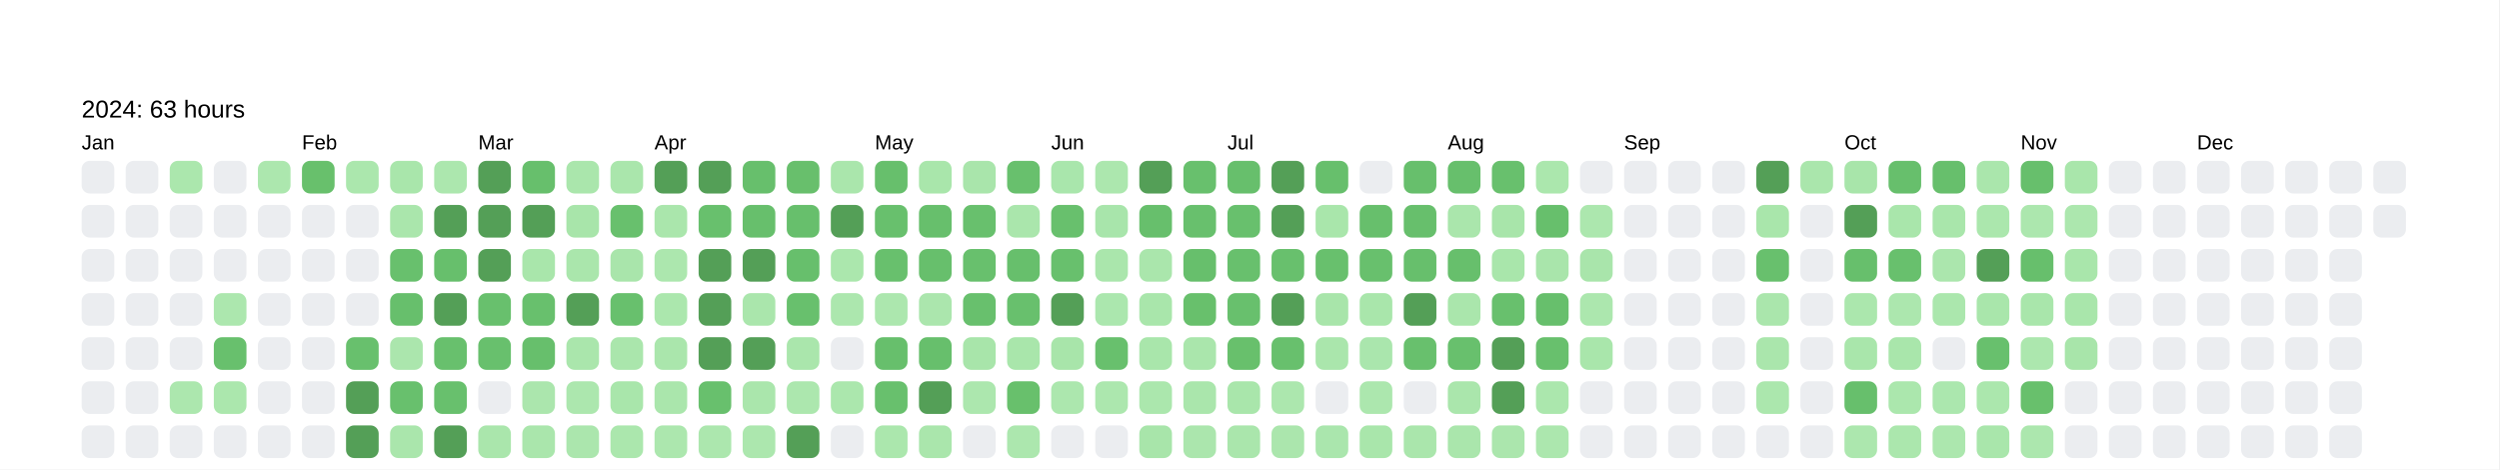
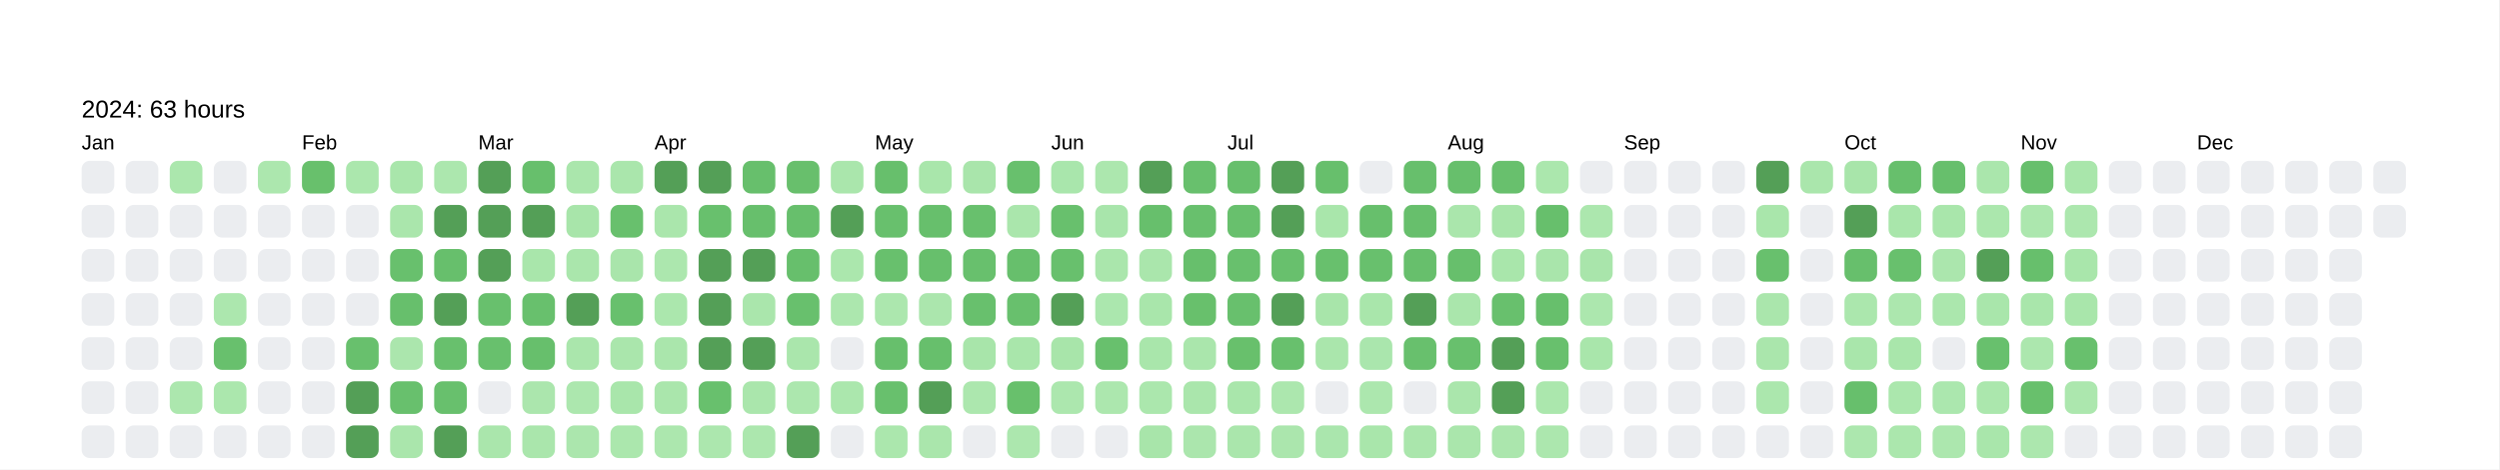
<svg xmlns="http://www.w3.org/2000/svg" baseProfile="full" height="57.5mm" version="1.1" viewBox="0,0,306.2,57.5" width="306.2mm">
  <defs />
  <rect fill="#FFFFFF" height="57.5" width="306.2" x="0" y="0" />
  <text fill="#000000" style="font-size:6px; font-family:Arial; font-weight:bold;" x="10" y="10" />
  <text fill="#000000" style="font-size:3px; font-family:Arial;" x="10" y="14.4">2024: 63 hours</text>
  <text fill="#000000" style="font-size:2.5px; font-family:Arial" x="10" y="18.3">Jan</text>
  <rect fill="#EBEDF0" height="4" rx="1" ry="1" width="4" x="10" y="19.7" />
  <rect fill="#EBEDF0" height="4" rx="1" ry="1" width="4" x="10" y="25.1" />
  <rect fill="#EBEDF0" height="4" rx="1" ry="1" width="4" x="10" y="30.5" />
  <rect fill="#EBEDF0" height="4" rx="1" ry="1" width="4" x="10" y="35.9" />
  <rect fill="#EBEDF0" height="4" rx="1" ry="1" width="4" x="10" y="41.3" />
  <rect fill="#EBEDF0" height="4" rx="1" ry="1" width="4" x="10" y="46.7" />
  <rect fill="#EBEDF0" height="4" rx="1" ry="1" width="4" x="10" y="52.1" />
  <rect fill="#EBEDF0" height="4" rx="1" ry="1" width="4" x="15.4" y="19.7" />
  <rect fill="#EBEDF0" height="4" rx="1" ry="1" width="4" x="15.4" y="25.1" />
  <rect fill="#EBEDF0" height="4" rx="1" ry="1" width="4" x="15.4" y="30.5" />
  <rect fill="#EBEDF0" height="4" rx="1" ry="1" width="4" x="15.4" y="35.9" />
  <rect fill="#EBEDF0" height="4" rx="1" ry="1" width="4" x="15.4" y="41.3" />
  <rect fill="#EBEDF0" height="4" rx="1" ry="1" width="4" x="15.4" y="46.7" />
  <rect fill="#EBEDF0" height="4" rx="1" ry="1" width="4" x="15.4" y="52.1" />
  <rect fill="#abe7ad" height="4" rx="1" ry="1" width="4" x="20.8" y="19.7" />
  <rect fill="#EBEDF0" height="4" rx="1" ry="1" width="4" x="20.8" y="25.1" />
  <rect fill="#EBEDF0" height="4" rx="1" ry="1" width="4" x="20.8" y="30.5" />
  <rect fill="#EBEDF0" height="4" rx="1" ry="1" width="4" x="20.8" y="35.9" />
  <rect fill="#EBEDF0" height="4" rx="1" ry="1" width="4" x="20.8" y="41.3" />
  <rect fill="#ace7ae" height="4" rx="1" ry="1" width="4" x="20.8" y="46.7" />
  <rect fill="#EBEDF0" height="4" rx="1" ry="1" width="4" x="20.8" y="52.1" />
  <rect fill="#EBEDF0" height="4" rx="1" ry="1" width="4" x="26.2" y="19.7" />
  <rect fill="#EBEDF0" height="4" rx="1" ry="1" width="4" x="26.2" y="25.1" />
  <rect fill="#EBEDF0" height="4" rx="1" ry="1" width="4" x="26.2" y="30.5" />
  <rect fill="#ace7ae" height="4" rx="1" ry="1" width="4" x="26.2" y="35.9" />
  <rect fill="#68c06d" height="4" rx="1" ry="1" width="4" x="26.2" y="41.3" />
  <rect fill="#abe7ad" height="4" rx="1" ry="1" width="4" x="26.2" y="46.7" />
  <rect fill="#EBEDF0" height="4" rx="1" ry="1" width="4" x="26.2" y="52.1" />
  <rect fill="#ace7ae" height="4" rx="1" ry="1" width="4" x="31.6" y="19.7" />
  <rect fill="#EBEDF0" height="4" rx="1" ry="1" width="4" x="31.6" y="25.1" />
  <rect fill="#EBEDF0" height="4" rx="1" ry="1" width="4" x="31.6" y="30.5" />
  <rect fill="#EBEDF0" height="4" rx="1" ry="1" width="4" x="31.6" y="35.9" />
  <rect fill="#EBEDF0" height="4" rx="1" ry="1" width="4" x="31.6" y="41.3" />
  <rect fill="#EBEDF0" height="4" rx="1" ry="1" width="4" x="31.6" y="46.7" />
  <rect fill="#EBEDF0" height="4" rx="1" ry="1" width="4" x="31.6" y="52.1" />
  <text fill="#000000" style="font-size:2.5px; font-family:Arial" x="37.0" y="18.3">Feb</text>
  <rect fill="#68c06c" height="4" rx="1" ry="1" width="4" x="37.0" y="19.7" />
  <rect fill="#EBEDF0" height="4" rx="1" ry="1" width="4" x="37.0" y="25.1" />
  <rect fill="#EBEDF0" height="4" rx="1" ry="1" width="4" x="37.0" y="30.5" />
  <rect fill="#EBEDF0" height="4" rx="1" ry="1" width="4" x="37.0" y="35.9" />
  <rect fill="#EBEDF0" height="4" rx="1" ry="1" width="4" x="37.0" y="41.3" />
  <rect fill="#EBEDF0" height="4" rx="1" ry="1" width="4" x="37.0" y="46.7" />
  <rect fill="#EBEDF0" height="4" rx="1" ry="1" width="4" x="37.0" y="52.1" />
  <rect fill="#abe7ad" height="4" rx="1" ry="1" width="4" x="42.4" y="19.7" />
  <rect fill="#EBEDF0" height="4" rx="1" ry="1" width="4" x="42.4" y="25.1" />
  <rect fill="#EBEDF0" height="4" rx="1" ry="1" width="4" x="42.4" y="30.5" />
  <rect fill="#EBEDF0" height="4" rx="1" ry="1" width="4" x="42.4" y="35.9" />
  <rect fill="#68c06d" height="4" rx="1" ry="1" width="4" x="42.4" y="41.3" />
  <rect fill="#549F57" height="4" rx="1" ry="1" width="4" x="42.4" y="46.7" />
  <rect fill="#549F57" height="4" rx="1" ry="1" width="4" x="42.4" y="52.1" />
  <rect fill="#a9e6ab" height="4" rx="1" ry="1" width="4" x="47.8" y="19.7" />
  <rect fill="#aae6ac" height="4" rx="1" ry="1" width="4" x="47.8" y="25.1" />
  <rect fill="#68c06d" height="4" rx="1" ry="1" width="4" x="47.8" y="30.5" />
  <rect fill="#67bf6c" height="4" rx="1" ry="1" width="4" x="47.8" y="35.9" />
  <rect fill="#abe6ad" height="4" rx="1" ry="1" width="4" x="47.8" y="41.3" />
  <rect fill="#68c06d" height="4" rx="1" ry="1" width="4" x="47.8" y="46.7" />
  <rect fill="#aae6ac" height="4" rx="1" ry="1" width="4" x="47.8" y="52.1" />
  <rect fill="#ace7ae" height="4" rx="1" ry="1" width="4" x="53.2" y="19.7" />
  <rect fill="#549F57" height="4" rx="1" ry="1" width="4" x="53.2" y="25.1" />
  <rect fill="#67bf6c" height="4" rx="1" ry="1" width="4" x="53.2" y="30.5" />
  <rect fill="#549F57" height="4" rx="1" ry="1" width="4" x="53.2" y="35.9" />
  <rect fill="#68c06d" height="4" rx="1" ry="1" width="4" x="53.2" y="41.3" />
  <rect fill="#68c06d" height="4" rx="1" ry="1" width="4" x="53.2" y="46.7" />
  <rect fill="#549F57" height="4" rx="1" ry="1" width="4" x="53.2" y="52.1" />
  <text fill="#000000" style="font-size:2.5px; font-family:Arial" x="58.6" y="18.3">Mar</text>
  <rect fill="#549F57" height="4" rx="1" ry="1" width="4" x="58.6" y="19.7" />
  <rect fill="#549F57" height="4" rx="1" ry="1" width="4" x="58.6" y="25.1" />
  <rect fill="#549F57" height="4" rx="1" ry="1" width="4" x="58.6" y="30.5" />
  <rect fill="#68c06d" height="4" rx="1" ry="1" width="4" x="58.6" y="35.9" />
  <rect fill="#68c06d" height="4" rx="1" ry="1" width="4" x="58.6" y="41.3" />
  <rect fill="#EBEDF0" height="4" rx="1" ry="1" width="4" x="58.6" y="46.7" />
  <rect fill="#aae6ac" height="4" rx="1" ry="1" width="4" x="58.6" y="52.1" />
  <rect fill="#67bf6c" height="4" rx="1" ry="1" width="4" x="64" y="19.7" />
  <rect fill="#549F57" height="4" rx="1" ry="1" width="4" x="64" y="25.1" />
  <rect fill="#a9e6ab" height="4" rx="1" ry="1" width="4" x="64" y="30.5" />
  <rect fill="#68c06d" height="4" rx="1" ry="1" width="4" x="64" y="35.9" />
  <rect fill="#67bf6c" height="4" rx="1" ry="1" width="4" x="64" y="41.3" />
  <rect fill="#abe6ad" height="4" rx="1" ry="1" width="4" x="64" y="46.7" />
  <rect fill="#aae6ac" height="4" rx="1" ry="1" width="4" x="64" y="52.1" />
  <rect fill="#aae6ac" height="4" rx="1" ry="1" width="4" x="69.4" y="19.7" />
  <rect fill="#a8e5aa" height="4" rx="1" ry="1" width="4" x="69.4" y="25.1" />
  <rect fill="#aae6ac" height="4" rx="1" ry="1" width="4" x="69.4" y="30.5" />
  <rect fill="#549F57" height="4" rx="1" ry="1" width="4" x="69.4" y="35.9" />
  <rect fill="#aae6ac" height="4" rx="1" ry="1" width="4" x="69.4" y="41.3" />
  <rect fill="#ace7ae" height="4" rx="1" ry="1" width="4" x="69.4" y="46.7" />
  <rect fill="#abe6ad" height="4" rx="1" ry="1" width="4" x="69.4" y="52.1" />
  <rect fill="#aae6ac" height="4" rx="1" ry="1" width="4" x="74.8" y="19.7" />
  <rect fill="#68c06d" height="4" rx="1" ry="1" width="4" x="74.8" y="25.1" />
  <rect fill="#a9e5ab" height="4" rx="1" ry="1" width="4" x="74.8" y="30.5" />
  <rect fill="#68c06d" height="4" rx="1" ry="1" width="4" x="74.8" y="35.9" />
  <rect fill="#aae6ac" height="4" rx="1" ry="1" width="4" x="74.8" y="41.3" />
  <rect fill="#a9e6ab" height="4" rx="1" ry="1" width="4" x="74.8" y="46.7" />
  <rect fill="#abe7ad" height="4" rx="1" ry="1" width="4" x="74.8" y="52.1" />
  <text fill="#000000" style="font-size:2.5px; font-family:Arial" x="80.2" y="18.3">Apr</text>
  <rect fill="#549F57" height="4" rx="1" ry="1" width="4" x="80.2" y="19.7" />
  <rect fill="#aae6ac" height="4" rx="1" ry="1" width="4" x="80.2" y="25.1" />
  <rect fill="#ace7ae" height="4" rx="1" ry="1" width="4" x="80.2" y="30.5" />
  <rect fill="#abe7ad" height="4" rx="1" ry="1" width="4" x="80.2" y="35.9" />
  <rect fill="#aae6ac" height="4" rx="1" ry="1" width="4" x="80.2" y="41.3" />
  <rect fill="#aae6ac" height="4" rx="1" ry="1" width="4" x="80.2" y="46.7" />
  <rect fill="#ace7ae" height="4" rx="1" ry="1" width="4" x="80.2" y="52.1" />
  <rect fill="#549F57" height="4" rx="1" ry="1" width="4" x="85.6" y="19.7" />
  <rect fill="#68c06d" height="4" rx="1" ry="1" width="4" x="85.6" y="25.1" />
  <rect fill="#549F57" height="4" rx="1" ry="1" width="4" x="85.6" y="30.5" />
  <rect fill="#549F57" height="4" rx="1" ry="1" width="4" x="85.6" y="35.9" />
  <rect fill="#549F57" height="4" rx="1" ry="1" width="4" x="85.6" y="41.3" />
  <rect fill="#68c06d" height="4" rx="1" ry="1" width="4" x="85.6" y="46.7" />
  <rect fill="#ace7ae" height="4" rx="1" ry="1" width="4" x="85.6" y="52.1" />
  <rect fill="#67bf6c" height="4" rx="1" ry="1" width="4" x="91" y="19.7" />
  <rect fill="#67bf6c" height="4" rx="1" ry="1" width="4" x="91" y="25.1" />
  <rect fill="#549F57" height="4" rx="1" ry="1" width="4" x="91" y="30.5" />
  <rect fill="#aae6ac" height="4" rx="1" ry="1" width="4" x="91" y="35.9" />
  <rect fill="#549F57" height="4" rx="1" ry="1" width="4" x="91" y="41.3" />
  <rect fill="#aae6ac" height="4" rx="1" ry="1" width="4" x="91" y="46.7" />
  <rect fill="#ace7ae" height="4" rx="1" ry="1" width="4" x="91" y="52.1" />
  <rect fill="#68bf6c" height="4" rx="1" ry="1" width="4" x="96.4" y="19.7" />
  <rect fill="#67bf6c" height="4" rx="1" ry="1" width="4" x="96.4" y="25.1" />
  <rect fill="#67bf6c" height="4" rx="1" ry="1" width="4" x="96.4" y="30.5" />
  <rect fill="#68c06d" height="4" rx="1" ry="1" width="4" x="96.4" y="35.9" />
  <rect fill="#aae6ac" height="4" rx="1" ry="1" width="4" x="96.4" y="41.3" />
  <rect fill="#ace7ae" height="4" rx="1" ry="1" width="4" x="96.4" y="46.7" />
  <rect fill="#549F57" height="4" rx="1" ry="1" width="4" x="96.4" y="52.1" />
  <rect fill="#aae6ac" height="4" rx="1" ry="1" width="4" x="101.8" y="19.7" />
  <rect fill="#549F57" height="4" rx="1" ry="1" width="4" x="101.8" y="25.1" />
  <rect fill="#abe7ad" height="4" rx="1" ry="1" width="4" x="101.8" y="30.5" />
  <rect fill="#ace7ae" height="4" rx="1" ry="1" width="4" x="101.8" y="35.9" />
  <rect fill="#EBEDF0" height="4" rx="1" ry="1" width="4" x="101.8" y="41.3" />
  <rect fill="#abe7ad" height="4" rx="1" ry="1" width="4" x="101.8" y="46.7" />
  <rect fill="#EBEDF0" height="4" rx="1" ry="1" width="4" x="101.8" y="52.1" />
  <text fill="#000000" style="font-size:2.5px; font-family:Arial" x="107.2" y="18.3">May</text>
  <rect fill="#67bf6c" height="4" rx="1" ry="1" width="4" x="107.2" y="19.7" />
  <rect fill="#68c06d" height="4" rx="1" ry="1" width="4" x="107.2" y="25.1" />
  <rect fill="#68c06d" height="4" rx="1" ry="1" width="4" x="107.2" y="30.5" />
  <rect fill="#ace7ae" height="4" rx="1" ry="1" width="4" x="107.2" y="35.9" />
  <rect fill="#67bf6c" height="4" rx="1" ry="1" width="4" x="107.2" y="41.3" />
  <rect fill="#68c06d" height="4" rx="1" ry="1" width="4" x="107.2" y="46.7" />
  <rect fill="#abe7ad" height="4" rx="1" ry="1" width="4" x="107.2" y="52.1" />
  <rect fill="#a9e6ab" height="4" rx="1" ry="1" width="4" x="112.6" y="19.7" />
  <rect fill="#67bf6c" height="4" rx="1" ry="1" width="4" x="112.6" y="25.1" />
  <rect fill="#67bf6c" height="4" rx="1" ry="1" width="4" x="112.6" y="30.5" />
  <rect fill="#abe6ad" height="4" rx="1" ry="1" width="4" x="112.6" y="35.9" />
  <rect fill="#67bf6c" height="4" rx="1" ry="1" width="4" x="112.6" y="41.3" />
  <rect fill="#549F57" height="4" rx="1" ry="1" width="4" x="112.6" y="46.7" />
  <rect fill="#aae6ac" height="4" rx="1" ry="1" width="4" x="112.6" y="52.1" />
  <rect fill="#a9e5ab" height="4" rx="1" ry="1" width="4" x="118" y="19.7" />
  <rect fill="#68c06d" height="4" rx="1" ry="1" width="4" x="118" y="25.1" />
  <rect fill="#68c06d" height="4" rx="1" ry="1" width="4" x="118" y="30.5" />
  <rect fill="#68c06d" height="4" rx="1" ry="1" width="4" x="118" y="35.9" />
  <rect fill="#a8e5aa" height="4" rx="1" ry="1" width="4" x="118" y="41.3" />
  <rect fill="#ace7ae" height="4" rx="1" ry="1" width="4" x="118" y="46.7" />
  <rect fill="#EBEDF0" height="4" rx="1" ry="1" width="4" x="118" y="52.1" />
  <rect fill="#68c06d" height="4" rx="1" ry="1" width="4" x="123.4" y="19.7" />
  <rect fill="#aae6ac" height="4" rx="1" ry="1" width="4" x="123.4" y="25.1" />
  <rect fill="#67bf6c" height="4" rx="1" ry="1" width="4" x="123.4" y="30.5" />
  <rect fill="#68c06d" height="4" rx="1" ry="1" width="4" x="123.4" y="35.9" />
  <rect fill="#a9e6ab" height="4" rx="1" ry="1" width="4" x="123.4" y="41.3" />
  <rect fill="#68c06c" height="4" rx="1" ry="1" width="4" x="123.4" y="46.7" />
  <rect fill="#ace7ae" height="4" rx="1" ry="1" width="4" x="123.4" y="52.1" />
  <text fill="#000000" style="font-size:2.5px; font-family:Arial" x="128.8" y="18.3">Jun</text>
  <rect fill="#a9e6ac" height="4" rx="1" ry="1" width="4" x="128.8" y="19.7" />
  <rect fill="#68c06d" height="4" rx="1" ry="1" width="4" x="128.8" y="25.1" />
  <rect fill="#68c06d" height="4" rx="1" ry="1" width="4" x="128.8" y="30.5" />
  <rect fill="#549F57" height="4" rx="1" ry="1" width="4" x="128.8" y="35.9" />
  <rect fill="#a8e5aa" height="4" rx="1" ry="1" width="4" x="128.8" y="41.3" />
  <rect fill="#ace7ae" height="4" rx="1" ry="1" width="4" x="128.8" y="46.7" />
  <rect fill="#EBEDF0" height="4" rx="1" ry="1" width="4" x="128.8" y="52.1" />
  <rect fill="#ace7ae" height="4" rx="1" ry="1" width="4" x="134.2" y="19.7" />
  <rect fill="#a8e5ab" height="4" rx="1" ry="1" width="4" x="134.2" y="25.1" />
  <rect fill="#aae6ac" height="4" rx="1" ry="1" width="4" x="134.2" y="30.5" />
  <rect fill="#abe7ae" height="4" rx="1" ry="1" width="4" x="134.2" y="35.9" />
  <rect fill="#68c06d" height="4" rx="1" ry="1" width="4" x="134.2" y="41.3" />
  <rect fill="#ace7ae" height="4" rx="1" ry="1" width="4" x="134.2" y="46.7" />
  <rect fill="#EBEDF0" height="4" rx="1" ry="1" width="4" x="134.2" y="52.1" />
  <rect fill="#549F57" height="4" rx="1" ry="1" width="4" x="139.6" y="19.7" />
  <rect fill="#67bf6c" height="4" rx="1" ry="1" width="4" x="139.6" y="25.1" />
  <rect fill="#aae6ac" height="4" rx="1" ry="1" width="4" x="139.6" y="30.5" />
  <rect fill="#a9e6ab" height="4" rx="1" ry="1" width="4" x="139.6" y="35.9" />
  <rect fill="#a9e6ab" height="4" rx="1" ry="1" width="4" x="139.6" y="41.3" />
  <rect fill="#abe7ad" height="4" rx="1" ry="1" width="4" x="139.6" y="46.7" />
  <rect fill="#a8e5aa" height="4" rx="1" ry="1" width="4" x="139.6" y="52.1" />
  <rect fill="#68c06d" height="4" rx="1" ry="1" width="4" x="145" y="19.7" />
  <rect fill="#68c06d" height="4" rx="1" ry="1" width="4" x="145" y="25.1" />
  <rect fill="#67bf6c" height="4" rx="1" ry="1" width="4" x="145" y="30.5" />
  <rect fill="#68c06c" height="4" rx="1" ry="1" width="4" x="145" y="35.9" />
  <rect fill="#aae6ac" height="4" rx="1" ry="1" width="4" x="145" y="41.3" />
  <rect fill="#aae6ac" height="4" rx="1" ry="1" width="4" x="145" y="46.7" />
  <rect fill="#abe6ad" height="4" rx="1" ry="1" width="4" x="145" y="52.1" />
  <text fill="#000000" style="font-size:2.5px; font-family:Arial" x="150.4" y="18.3">Jul</text>
  <rect fill="#67bf6c" height="4" rx="1" ry="1" width="4" x="150.4" y="19.7" />
  <rect fill="#68c06d" height="4" rx="1" ry="1" width="4" x="150.4" y="25.1" />
  <rect fill="#68c06d" height="4" rx="1" ry="1" width="4" x="150.4" y="30.5" />
  <rect fill="#68c06d" height="4" rx="1" ry="1" width="4" x="150.4" y="35.9" />
  <rect fill="#68c06c" height="4" rx="1" ry="1" width="4" x="150.4" y="41.3" />
  <rect fill="#a9e6ab" height="4" rx="1" ry="1" width="4" x="150.4" y="46.7" />
  <rect fill="#aae6ac" height="4" rx="1" ry="1" width="4" x="150.4" y="52.1" />
  <rect fill="#549F57" height="4" rx="1" ry="1" width="4" x="155.8" y="19.7" />
  <rect fill="#549F57" height="4" rx="1" ry="1" width="4" x="155.8" y="25.1" />
  <rect fill="#68c06d" height="4" rx="1" ry="1" width="4" x="155.8" y="30.5" />
  <rect fill="#549F57" height="4" rx="1" ry="1" width="4" x="155.8" y="35.9" />
  <rect fill="#68c06d" height="4" rx="1" ry="1" width="4" x="155.8" y="41.3" />
  <rect fill="#ace7ae" height="4" rx="1" ry="1" width="4" x="155.8" y="46.7" />
  <rect fill="#abe6ad" height="4" rx="1" ry="1" width="4" x="155.8" y="52.1" />
  <rect fill="#67bf6c" height="4" rx="1" ry="1" width="4" x="161.2" y="19.7" />
  <rect fill="#a9e6ab" height="4" rx="1" ry="1" width="4" x="161.2" y="25.1" />
  <rect fill="#68c06d" height="4" rx="1" ry="1" width="4" x="161.2" y="30.5" />
  <rect fill="#a8e5aa" height="4" rx="1" ry="1" width="4" x="161.2" y="35.9" />
  <rect fill="#aae6ac" height="4" rx="1" ry="1" width="4" x="161.2" y="41.3" />
  <rect fill="#EBEDF0" height="4" rx="1" ry="1" width="4" x="161.2" y="46.7" />
  <rect fill="#aae6ad" height="4" rx="1" ry="1" width="4" x="161.2" y="52.1" />
  <rect fill="#EBEDF0" height="4" rx="1" ry="1" width="4" x="166.6" y="19.7" />
  <rect fill="#67bf6c" height="4" rx="1" ry="1" width="4" x="166.6" y="25.1" />
  <rect fill="#68c06d" height="4" rx="1" ry="1" width="4" x="166.6" y="30.5" />
  <rect fill="#a9e6ab" height="4" rx="1" ry="1" width="4" x="166.6" y="35.9" />
  <rect fill="#aae6ad" height="4" rx="1" ry="1" width="4" x="166.6" y="41.3" />
  <rect fill="#ace7ae" height="4" rx="1" ry="1" width="4" x="166.6" y="46.7" />
  <rect fill="#a9e6ab" height="4" rx="1" ry="1" width="4" x="166.6" y="52.1" />
  <rect fill="#67bf6c" height="4" rx="1" ry="1" width="4" x="172" y="19.7" />
  <rect fill="#67bf6c" height="4" rx="1" ry="1" width="4" x="172" y="25.1" />
  <rect fill="#67bf6c" height="4" rx="1" ry="1" width="4" x="172" y="30.5" />
  <rect fill="#549F57" height="4" rx="1" ry="1" width="4" x="172" y="35.9" />
  <rect fill="#68c06d" height="4" rx="1" ry="1" width="4" x="172" y="41.3" />
  <rect fill="#EBEDF0" height="4" rx="1" ry="1" width="4" x="172" y="46.7" />
  <rect fill="#aae6ac" height="4" rx="1" ry="1" width="4" x="172" y="52.1" />
  <text fill="#000000" style="font-size:2.5px; font-family:Arial" x="177.4" y="18.3">Aug</text>
  <rect fill="#67bf6c" height="4" rx="1" ry="1" width="4" x="177.4" y="19.7" />
  <rect fill="#aae6ac" height="4" rx="1" ry="1" width="4" x="177.4" y="25.1" />
  <rect fill="#67bf6c" height="4" rx="1" ry="1" width="4" x="177.4" y="30.5" />
  <rect fill="#aae6ac" height="4" rx="1" ry="1" width="4" x="177.4" y="35.9" />
  <rect fill="#68c06d" height="4" rx="1" ry="1" width="4" x="177.4" y="41.3" />
  <rect fill="#aae6ac" height="4" rx="1" ry="1" width="4" x="177.4" y="46.7" />
  <rect fill="#aae6ac" height="4" rx="1" ry="1" width="4" x="177.4" y="52.1" />
  <rect fill="#68c06d" height="4" rx="1" ry="1" width="4" x="182.8" y="19.7" />
  <rect fill="#a8e5aa" height="4" rx="1" ry="1" width="4" x="182.8" y="25.1" />
  <rect fill="#a9e6ab" height="4" rx="1" ry="1" width="4" x="182.8" y="30.5" />
  <rect fill="#68c06d" height="4" rx="1" ry="1" width="4" x="182.8" y="35.9" />
  <rect fill="#549F57" height="4" rx="1" ry="1" width="4" x="182.8" y="41.3" />
  <rect fill="#549F57" height="4" rx="1" ry="1" width="4" x="182.8" y="46.7" />
  <rect fill="#abe6ad" height="4" rx="1" ry="1" width="4" x="182.8" y="52.1" />
  <rect fill="#abe7ad" height="4" rx="1" ry="1" width="4" x="188.2" y="19.7" />
  <rect fill="#67bf6c" height="4" rx="1" ry="1" width="4" x="188.2" y="25.1" />
  <rect fill="#a9e5ab" height="4" rx="1" ry="1" width="4" x="188.2" y="30.5" />
  <rect fill="#67bf6c" height="4" rx="1" ry="1" width="4" x="188.2" y="35.9" />
  <rect fill="#68c06d" height="4" rx="1" ry="1" width="4" x="188.2" y="41.3" />
  <rect fill="#abe7ad" height="4" rx="1" ry="1" width="4" x="188.2" y="46.7" />
  <rect fill="#ace7ae" height="4" rx="1" ry="1" width="4" x="188.2" y="52.1" />
  <rect fill="#EBEDF0" height="4" rx="1" ry="1" width="4" x="193.6" y="19.7" />
  <rect fill="#ace7ae" height="4" rx="1" ry="1" width="4" x="193.6" y="25.1" />
  <rect fill="#a9e5ab" height="4" rx="1" ry="1" width="4" x="193.6" y="30.5" />
  <rect fill="#ace7ae" height="4" rx="1" ry="1" width="4" x="193.6" y="35.9" />
  <rect fill="#a9e6ab" height="4" rx="1" ry="1" width="4" x="193.6" y="41.3" />
  <rect fill="#EBEDF0" height="4" rx="1" ry="1" width="4" x="193.6" y="46.7" />
  <rect fill="#EBEDF0" height="4" rx="1" ry="1" width="4" x="193.6" y="52.1" />
  <text fill="#000000" style="font-size:2.5px; font-family:Arial" x="199" y="18.3">Sep</text>
  <rect fill="#EBEDF0" height="4" rx="1" ry="1" width="4" x="199" y="19.7" />
  <rect fill="#EBEDF0" height="4" rx="1" ry="1" width="4" x="199" y="25.1" />
  <rect fill="#EBEDF0" height="4" rx="1" ry="1" width="4" x="199" y="30.5" />
  <rect fill="#EBEDF0" height="4" rx="1" ry="1" width="4" x="199" y="35.9" />
  <rect fill="#EBEDF0" height="4" rx="1" ry="1" width="4" x="199" y="41.3" />
  <rect fill="#EBEDF0" height="4" rx="1" ry="1" width="4" x="199" y="46.7" />
  <rect fill="#EBEDF0" height="4" rx="1" ry="1" width="4" x="199" y="52.1" />
  <rect fill="#EBEDF0" height="4" rx="1" ry="1" width="4" x="204.4" y="19.7" />
  <rect fill="#EBEDF0" height="4" rx="1" ry="1" width="4" x="204.4" y="25.1" />
  <rect fill="#EBEDF0" height="4" rx="1" ry="1" width="4" x="204.4" y="30.5" />
  <rect fill="#EBEDF0" height="4" rx="1" ry="1" width="4" x="204.4" y="35.9" />
  <rect fill="#EBEDF0" height="4" rx="1" ry="1" width="4" x="204.4" y="41.3" />
  <rect fill="#EBEDF0" height="4" rx="1" ry="1" width="4" x="204.4" y="46.7" />
  <rect fill="#EBEDF0" height="4" rx="1" ry="1" width="4" x="204.4" y="52.1" />
  <rect fill="#EBEDF0" height="4" rx="1" ry="1" width="4" x="209.8" y="19.7" />
  <rect fill="#EBEDF0" height="4" rx="1" ry="1" width="4" x="209.8" y="25.1" />
  <rect fill="#EBEDF0" height="4" rx="1" ry="1" width="4" x="209.8" y="30.5" />
  <rect fill="#EBEDF0" height="4" rx="1" ry="1" width="4" x="209.8" y="35.9" />
  <rect fill="#EBEDF0" height="4" rx="1" ry="1" width="4" x="209.8" y="41.3" />
  <rect fill="#EBEDF0" height="4" rx="1" ry="1" width="4" x="209.8" y="46.7" />
  <rect fill="#EBEDF0" height="4" rx="1" ry="1" width="4" x="209.8" y="52.1" />
  <rect fill="#549F57" height="4" rx="1" ry="1" width="4" x="215.2" y="19.7" />
  <rect fill="#a9e6ab" height="4" rx="1" ry="1" width="4" x="215.2" y="25.1" />
  <rect fill="#68c06d" height="4" rx="1" ry="1" width="4" x="215.2" y="30.5" />
  <rect fill="#aae6ac" height="4" rx="1" ry="1" width="4" x="215.2" y="35.9" />
  <rect fill="#aae6ac" height="4" rx="1" ry="1" width="4" x="215.2" y="41.3" />
  <rect fill="#abe7ad" height="4" rx="1" ry="1" width="4" x="215.2" y="46.7" />
  <rect fill="#EBEDF0" height="4" rx="1" ry="1" width="4" x="215.2" y="52.1" />
  <rect fill="#aae6ac" height="4" rx="1" ry="1" width="4" x="220.6" y="19.7" />
  <rect fill="#EBEDF0" height="4" rx="1" ry="1" width="4" x="220.6" y="25.1" />
  <rect fill="#EBEDF0" height="4" rx="1" ry="1" width="4" x="220.6" y="30.5" />
  <rect fill="#EBEDF0" height="4" rx="1" ry="1" width="4" x="220.6" y="35.9" />
  <rect fill="#EBEDF0" height="4" rx="1" ry="1" width="4" x="220.6" y="41.3" />
  <rect fill="#EBEDF0" height="4" rx="1" ry="1" width="4" x="220.6" y="46.7" />
  <rect fill="#EBEDF0" height="4" rx="1" ry="1" width="4" x="220.6" y="52.1" />
  <text fill="#000000" style="font-size:2.5px; font-family:Arial" x="226" y="18.3">Oct</text>
  <rect fill="#a8e5aa" height="4" rx="1" ry="1" width="4" x="226" y="19.7" />
  <rect fill="#549F57" height="4" rx="1" ry="1" width="4" x="226" y="25.1" />
  <rect fill="#67bf6c" height="4" rx="1" ry="1" width="4" x="226" y="30.5" />
  <rect fill="#abe7ad" height="4" rx="1" ry="1" width="4" x="226" y="35.9" />
  <rect fill="#a9e6ab" height="4" rx="1" ry="1" width="4" x="226" y="41.3" />
  <rect fill="#67bf6c" height="4" rx="1" ry="1" width="4" x="226" y="46.7" />
  <rect fill="#ace7ae" height="4" rx="1" ry="1" width="4" x="226" y="52.1" />
  <rect fill="#67bf6c" height="4" rx="1" ry="1" width="4" x="231.4" y="19.7" />
  <rect fill="#a9e6ab" height="4" rx="1" ry="1" width="4" x="231.4" y="25.1" />
  <rect fill="#68c06d" height="4" rx="1" ry="1" width="4" x="231.4" y="30.5" />
  <rect fill="#ace7ae" height="4" rx="1" ry="1" width="4" x="231.4" y="35.9" />
  <rect fill="#a9e6ab" height="4" rx="1" ry="1" width="4" x="231.4" y="41.3" />
  <rect fill="#abe7ad" height="4" rx="1" ry="1" width="4" x="231.4" y="46.7" />
  <rect fill="#abe7ad" height="4" rx="1" ry="1" width="4" x="231.4" y="52.1" />
  <rect fill="#67bf6c" height="4" rx="1" ry="1" width="4" x="236.8" y="19.7" />
  <rect fill="#a9e6ab" height="4" rx="1" ry="1" width="4" x="236.8" y="25.1" />
  <rect fill="#abe6ad" height="4" rx="1" ry="1" width="4" x="236.8" y="30.5" />
  <rect fill="#abe7ad" height="4" rx="1" ry="1" width="4" x="236.8" y="35.9" />
  <rect fill="#EBEDF0" height="4" rx="1" ry="1" width="4" x="236.8" y="41.3" />
  <rect fill="#abe7ae" height="4" rx="1" ry="1" width="4" x="236.8" y="46.7" />
  <rect fill="#ace7ae" height="4" rx="1" ry="1" width="4" x="236.8" y="52.1" />
  <rect fill="#aae6ac" height="4" rx="1" ry="1" width="4" x="242.2" y="19.7" />
  <rect fill="#abe7ad" height="4" rx="1" ry="1" width="4" x="242.2" y="25.1" />
  <rect fill="#549F57" height="4" rx="1" ry="1" width="4" x="242.2" y="30.5" />
  <rect fill="#a9e6ab" height="4" rx="1" ry="1" width="4" x="242.2" y="35.9" />
  <rect fill="#68c06d" height="4" rx="1" ry="1" width="4" x="242.2" y="41.3" />
  <rect fill="#abe7ad" height="4" rx="1" ry="1" width="4" x="242.2" y="46.7" />
  <rect fill="#a9e6ab" height="4" rx="1" ry="1" width="4" x="242.2" y="52.1" />
  <text fill="#000000" style="font-size:2.5px; font-family:Arial" x="247.6" y="18.3">Nov</text>
  <rect fill="#67bf6c" height="4" rx="1" ry="1" width="4" x="247.6" y="19.7" />
  <rect fill="#ace7ae" height="4" rx="1" ry="1" width="4" x="247.6" y="25.1" />
  <rect fill="#67bf6c" height="4" rx="1" ry="1" width="4" x="247.6" y="30.5" />
  <rect fill="#a9e6ab" height="4" rx="1" ry="1" width="4" x="247.6" y="35.9" />
  <rect fill="#ace7ae" height="4" rx="1" ry="1" width="4" x="247.6" y="41.3" />
  <rect fill="#68c06c" height="4" rx="1" ry="1" width="4" x="247.6" y="46.7" />
  <rect fill="#ace7ae" height="4" rx="1" ry="1" width="4" x="247.6" y="52.1" />
  <rect fill="#a9e6ab" height="4" rx="1" ry="1" width="4" x="253" y="19.7" />
  <rect fill="#ace7ae" height="4" rx="1" ry="1" width="4" x="253" y="25.1" />
  <rect fill="#a9e6ab" height="4" rx="1" ry="1" width="4" x="253" y="30.5" />
  <rect fill="#a9e6ab" height="4" rx="1" ry="1" width="4" x="253" y="35.9" />
-   <rect fill="#a8e5aa" height="4" rx="1" ry="1" width="4" x="253" y="41.3" />
-   <rect fill="#EBEDF0" height="4" rx="1" ry="1" width="4" x="253" y="46.7" />
+   <rect fill="#68c06d" height="4" rx="1" ry="1" width="4" x="253" y="41.3" />
+   <rect fill="#ace7ae" height="4" rx="1" ry="1" width="4" x="253" y="46.7" />
  <rect fill="#EBEDF0" height="4" rx="1" ry="1" width="4" x="253" y="52.1" />
  <rect fill="#EBEDF0" height="4" rx="1" ry="1" width="4" x="258.4" y="19.7" />
  <rect fill="#EBEDF0" height="4" rx="1" ry="1" width="4" x="258.4" y="25.1" />
  <rect fill="#EBEDF0" height="4" rx="1" ry="1" width="4" x="258.4" y="30.5" />
  <rect fill="#EBEDF0" height="4" rx="1" ry="1" width="4" x="258.4" y="35.9" />
  <rect fill="#EBEDF0" height="4" rx="1" ry="1" width="4" x="258.4" y="41.3" />
  <rect fill="#EBEDF0" height="4" rx="1" ry="1" width="4" x="258.4" y="46.7" />
  <rect fill="#EBEDF0" height="4" rx="1" ry="1" width="4" x="258.4" y="52.1" />
  <rect fill="#EBEDF0" height="4" rx="1" ry="1" width="4" x="263.8" y="19.7" />
  <rect fill="#EBEDF0" height="4" rx="1" ry="1" width="4" x="263.8" y="25.1" />
  <rect fill="#EBEDF0" height="4" rx="1" ry="1" width="4" x="263.8" y="30.5" />
  <rect fill="#EBEDF0" height="4" rx="1" ry="1" width="4" x="263.8" y="35.9" />
  <rect fill="#EBEDF0" height="4" rx="1" ry="1" width="4" x="263.8" y="41.3" />
  <rect fill="#EBEDF0" height="4" rx="1" ry="1" width="4" x="263.8" y="46.7" />
  <rect fill="#EBEDF0" height="4" rx="1" ry="1" width="4" x="263.8" y="52.1" />
  <text fill="#000000" style="font-size:2.5px; font-family:Arial" x="269.2" y="18.3">Dec</text>
  <rect fill="#EBEDF0" height="4" rx="1" ry="1" width="4" x="269.2" y="19.7" />
  <rect fill="#EBEDF0" height="4" rx="1" ry="1" width="4" x="269.2" y="25.1" />
  <rect fill="#EBEDF0" height="4" rx="1" ry="1" width="4" x="269.2" y="30.5" />
  <rect fill="#EBEDF0" height="4" rx="1" ry="1" width="4" x="269.2" y="35.9" />
  <rect fill="#EBEDF0" height="4" rx="1" ry="1" width="4" x="269.2" y="41.3" />
  <rect fill="#EBEDF0" height="4" rx="1" ry="1" width="4" x="269.2" y="46.7" />
  <rect fill="#EBEDF0" height="4" rx="1" ry="1" width="4" x="269.2" y="52.1" />
  <rect fill="#EBEDF0" height="4" rx="1" ry="1" width="4" x="274.6" y="19.7" />
  <rect fill="#EBEDF0" height="4" rx="1" ry="1" width="4" x="274.6" y="25.1" />
  <rect fill="#EBEDF0" height="4" rx="1" ry="1" width="4" x="274.6" y="30.5" />
  <rect fill="#EBEDF0" height="4" rx="1" ry="1" width="4" x="274.6" y="35.9" />
  <rect fill="#EBEDF0" height="4" rx="1" ry="1" width="4" x="274.6" y="41.3" />
  <rect fill="#EBEDF0" height="4" rx="1" ry="1" width="4" x="274.6" y="46.7" />
  <rect fill="#EBEDF0" height="4" rx="1" ry="1" width="4" x="274.6" y="52.1" />
  <rect fill="#EBEDF0" height="4" rx="1" ry="1" width="4" x="280" y="19.7" />
  <rect fill="#EBEDF0" height="4" rx="1" ry="1" width="4" x="280" y="25.1" />
  <rect fill="#EBEDF0" height="4" rx="1" ry="1" width="4" x="280" y="30.5" />
  <rect fill="#EBEDF0" height="4" rx="1" ry="1" width="4" x="280" y="35.9" />
  <rect fill="#EBEDF0" height="4" rx="1" ry="1" width="4" x="280" y="41.3" />
  <rect fill="#EBEDF0" height="4" rx="1" ry="1" width="4" x="280" y="46.7" />
  <rect fill="#EBEDF0" height="4" rx="1" ry="1" width="4" x="280" y="52.1" />
  <rect fill="#EBEDF0" height="4" rx="1" ry="1" width="4" x="285.4" y="19.7" />
  <rect fill="#EBEDF0" height="4" rx="1" ry="1" width="4" x="285.4" y="25.1" />
  <rect fill="#EBEDF0" height="4" rx="1" ry="1" width="4" x="285.4" y="30.5" />
  <rect fill="#EBEDF0" height="4" rx="1" ry="1" width="4" x="285.4" y="35.9" />
  <rect fill="#EBEDF0" height="4" rx="1" ry="1" width="4" x="285.4" y="41.3" />
  <rect fill="#EBEDF0" height="4" rx="1" ry="1" width="4" x="285.4" y="46.7" />
  <rect fill="#EBEDF0" height="4" rx="1" ry="1" width="4" x="285.4" y="52.1" />
  <rect fill="#EBEDF0" height="4" rx="1" ry="1" width="4" x="290.8" y="19.7" />
  <rect fill="#EBEDF0" height="4" rx="1" ry="1" width="4" x="290.8" y="25.1" />
</svg>
